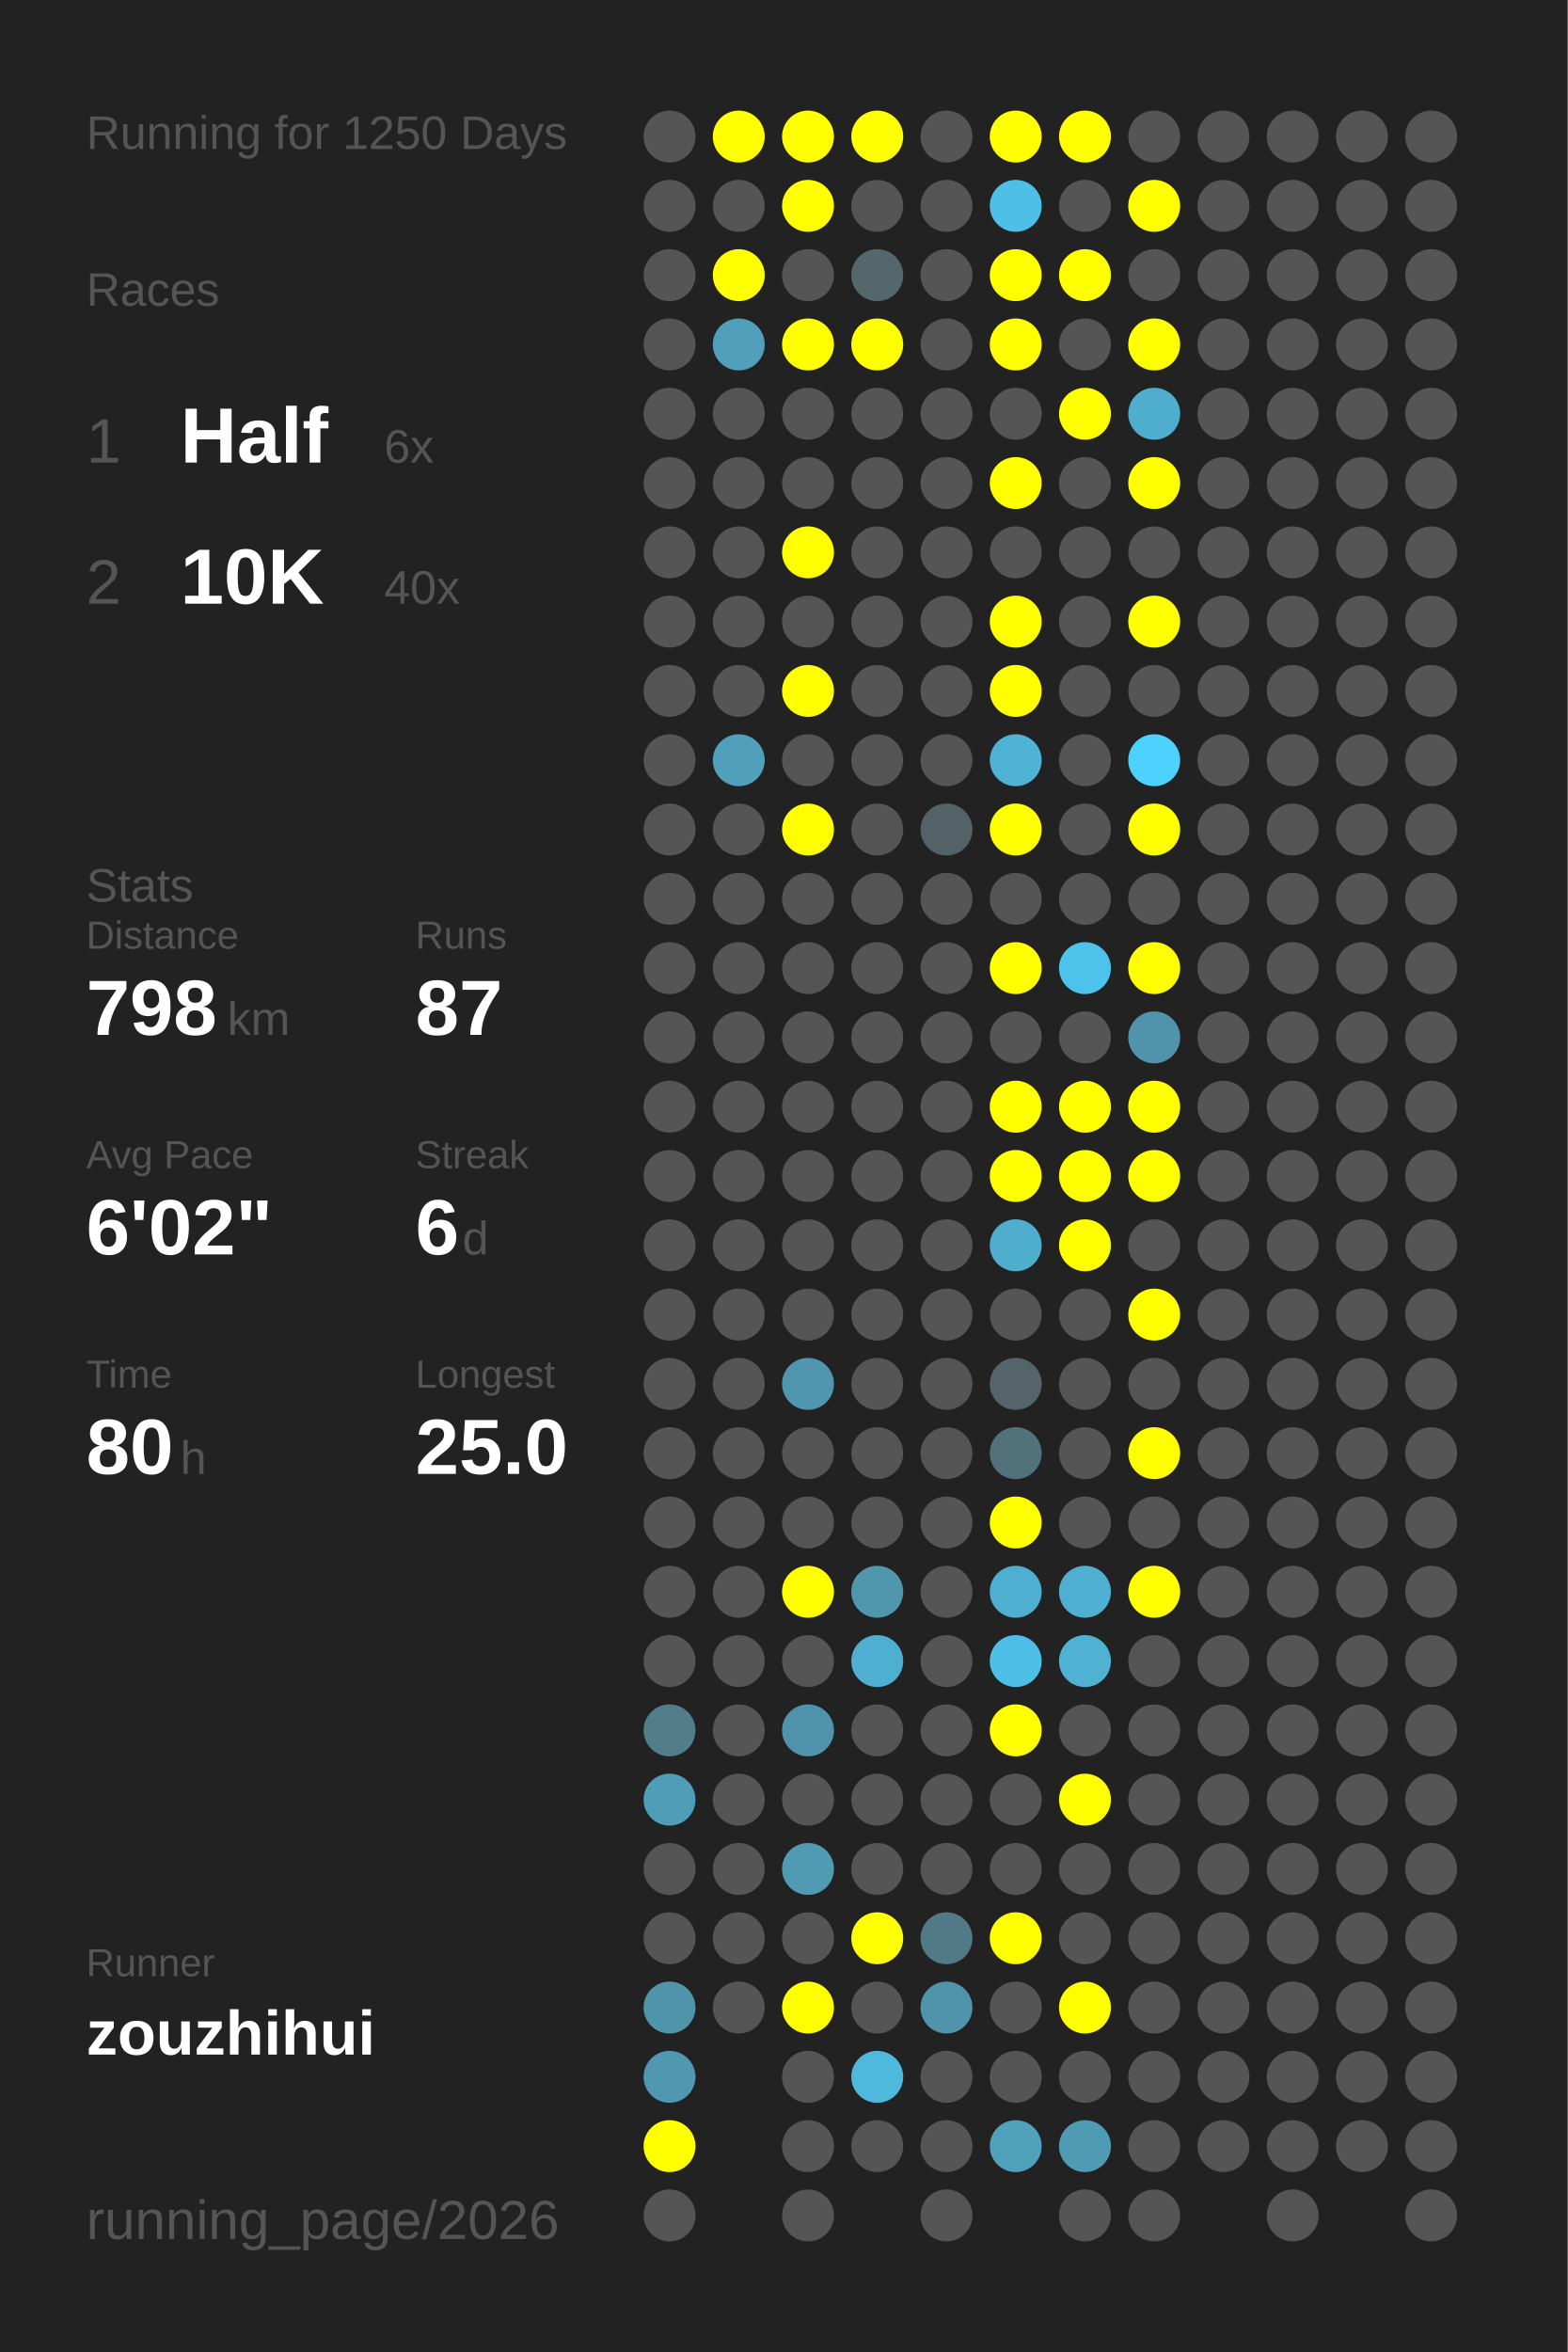
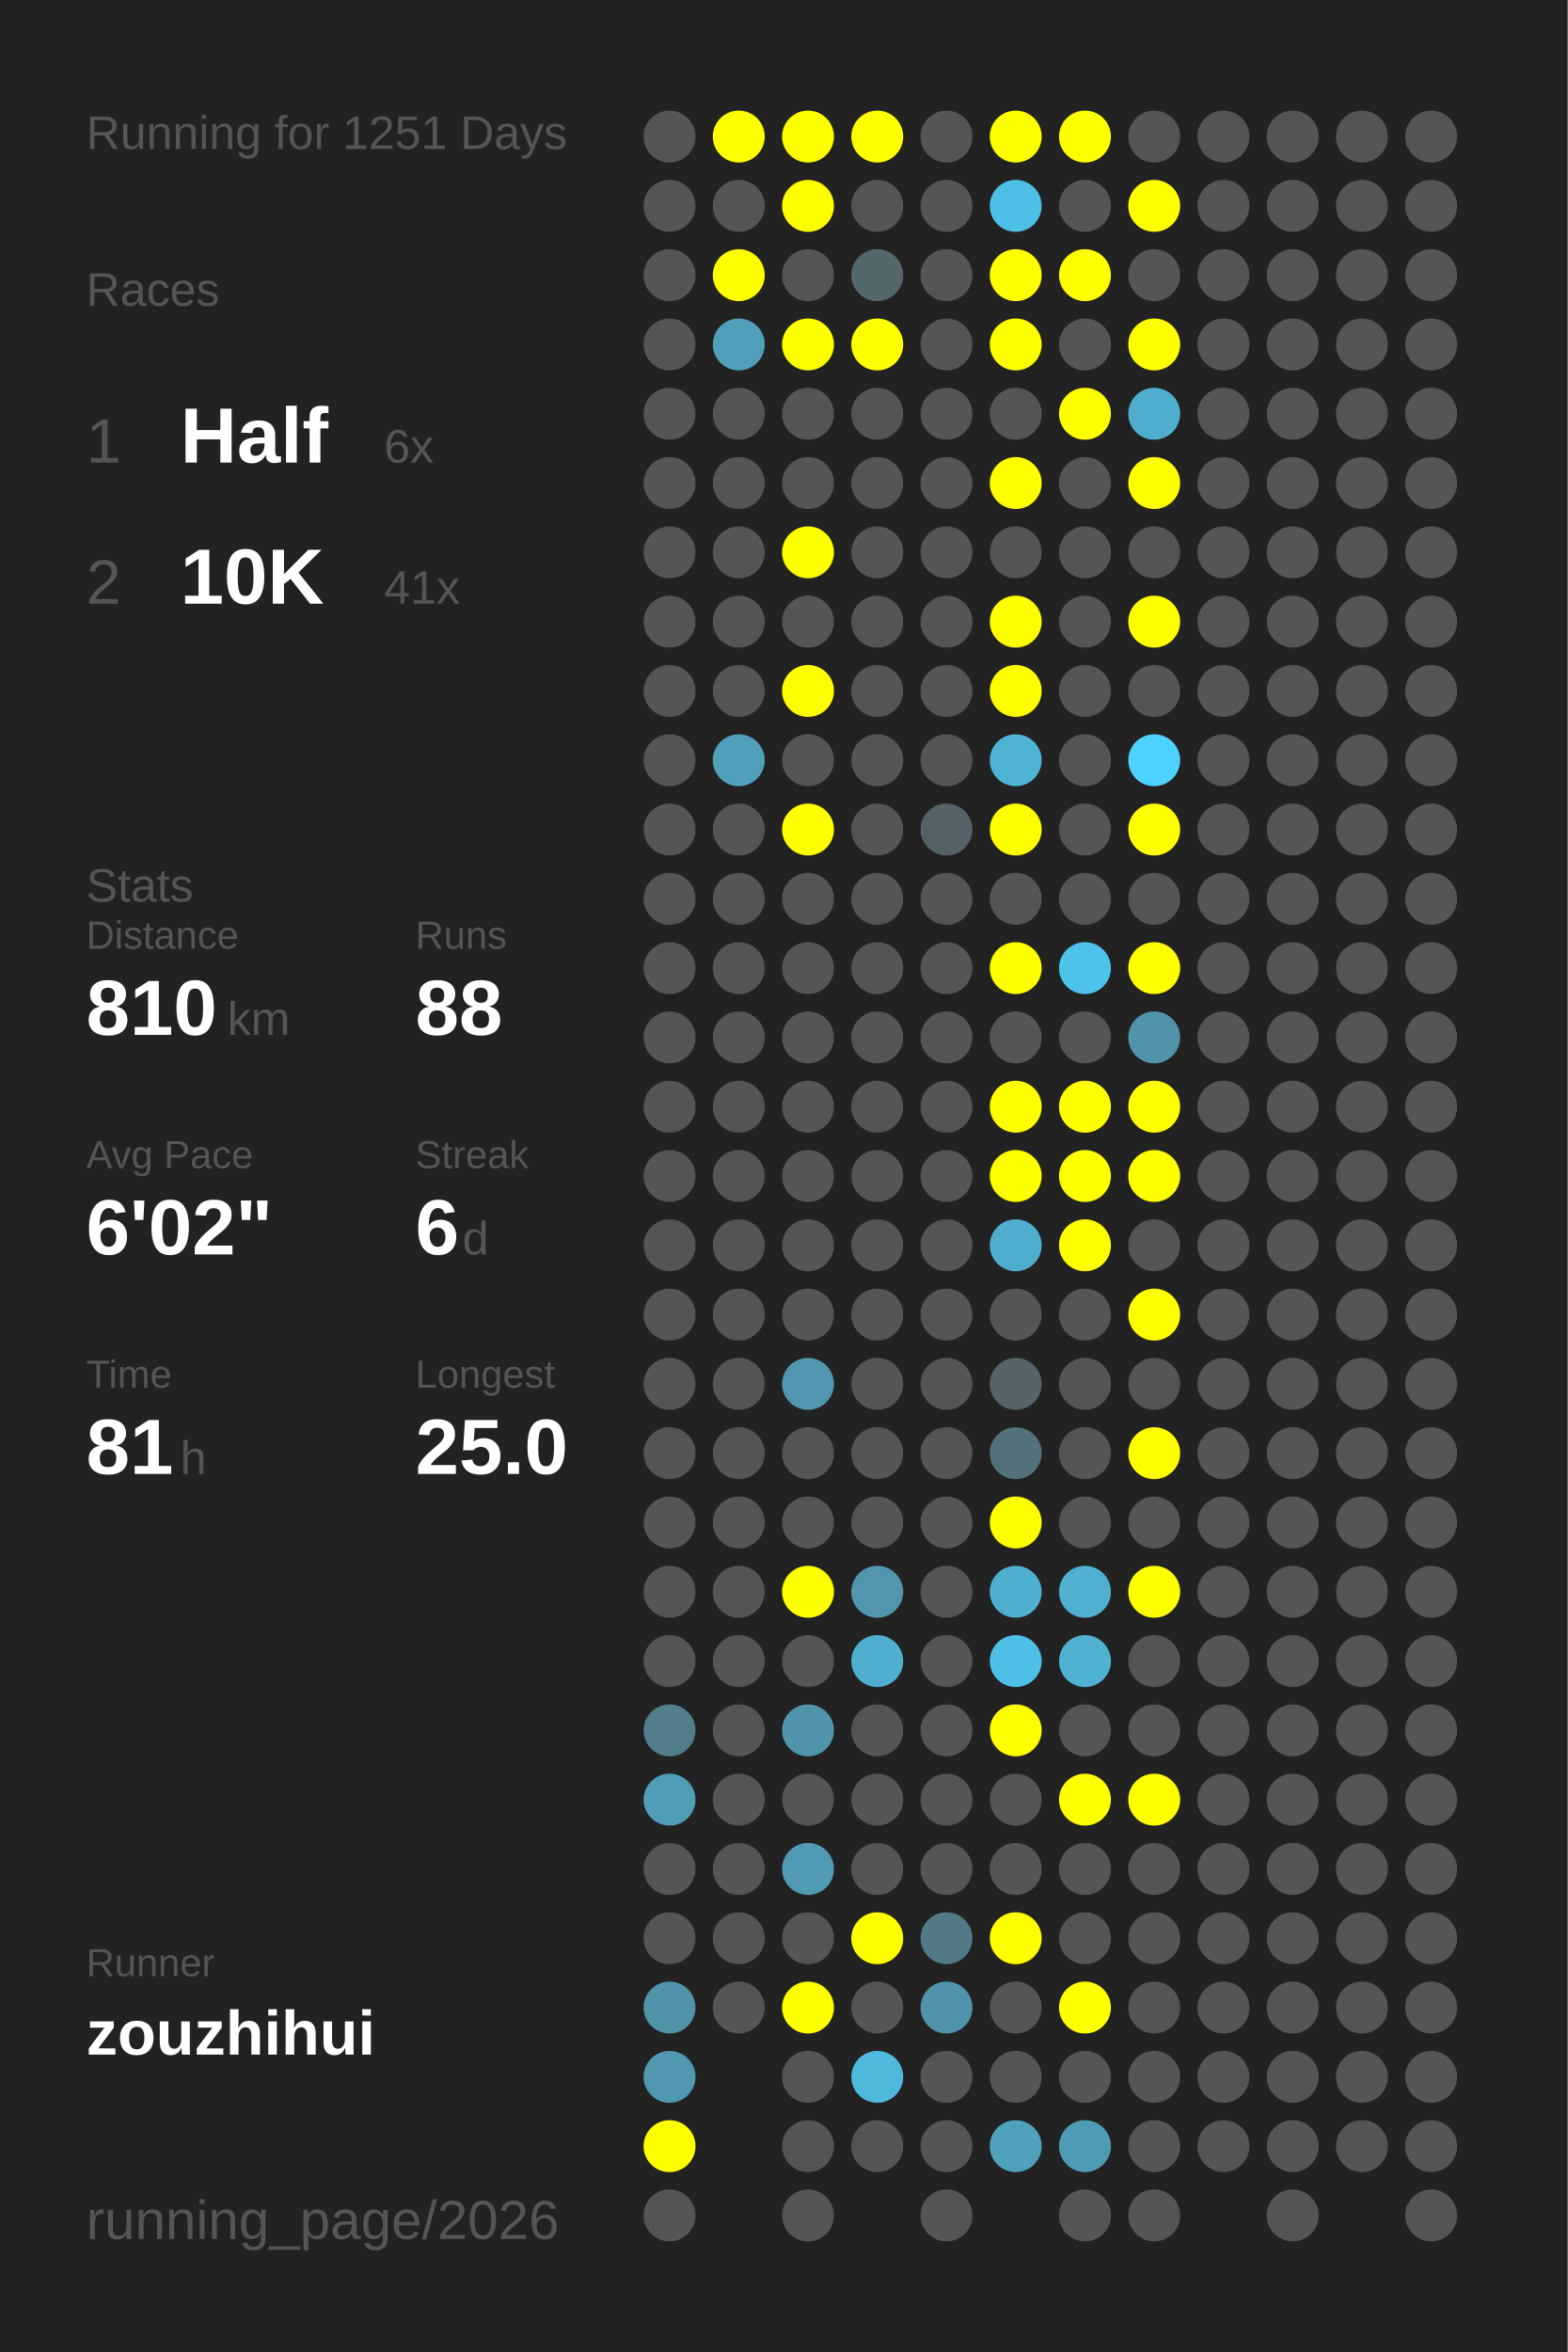
<svg xmlns="http://www.w3.org/2000/svg" baseProfile="full" height="300mm" version="1.1" viewBox="0,0,200,300" width="200mm">
  <defs />
  <rect fill="#222222" height="300" width="200" x="0" y="0" />
-   <text fill="#555555" style="font-size:6px; font-family:Arial;" x="11" y="19">Running for 1250 Days</text>
+   <text fill="#555555" style="font-size:6px; font-family:Arial;" x="11" y="19">Running for 1251 Days</text>
  <text fill="#555555" style="font-size:6px; font-family:Arial;" x="11" y="39">Races</text>
  <text fill="#555555" style="font-size:8px; font-family:Arial;" x="11" y="59">1</text>
  <text fill="#FFFFFF" style="font-size:10px; font-family:Arial; font-weight:bold;" x="23" y="59">Half</text>
  <text fill="#555555" style="font-size:6px; font-family:Arial;" x="49" y="59">6x</text>
  <text fill="#555555" style="font-size:8px; font-family:Arial;" x="11" y="77">2</text>
  <text fill="#FFFFFF" style="font-size:10px; font-family:Arial; font-weight:bold;" x="23" y="77">10K</text>
-   <text fill="#555555" style="font-size:6px; font-family:Arial;" x="49" y="77">40x</text>
+   <text fill="#555555" style="font-size:6px; font-family:Arial;" x="49" y="77">41x</text>
  <text fill="#555555" style="font-size:6px; font-family:Arial;" x="11" y="115">Stats</text>
  <text fill="#555555" style="font-size:5px; font-family:Arial;" x="11" y="121">Distance</text>
-   <text fill="#FFFFFF" style="font-size:10px; font-family:Arial; font-weight:bold;" x="11" y="132">798</text>
+   <text fill="#FFFFFF" style="font-size:10px; font-family:Arial; font-weight:bold;" x="11" y="132">810</text>
  <text fill="#555555" style="font-size:6px; font-family:Arial;" x="29" y="132">km</text>
  <text fill="#555555" style="font-size:5px; font-family:Arial;" x="53" y="121">Runs</text>
-   <text fill="#FFFFFF" style="font-size:10px; font-family:Arial; font-weight:bold;" x="53" y="132">87</text>
+   <text fill="#FFFFFF" style="font-size:10px; font-family:Arial; font-weight:bold;" x="53" y="132">88</text>
  <text fill="#555555" style="font-size:5px; font-family:Arial;" x="11" y="149">Avg Pace</text>
  <text fill="#FFFFFF" style="font-size:10px; font-family:Arial; font-weight:bold;" x="11" y="160">6'02"</text>
  <text fill="#555555" style="font-size:5px; font-family:Arial;" x="53" y="149">Streak</text>
  <text fill="#FFFFFF" style="font-size:10px; font-family:Arial; font-weight:bold;" x="53" y="160">6</text>
  <text fill="#555555" style="font-size:6px; font-family:Arial;" x="59" y="160">d</text>
  <text fill="#555555" style="font-size:5px; font-family:Arial;" x="11" y="177">Time</text>
-   <text fill="#FFFFFF" style="font-size:10px; font-family:Arial; font-weight:bold;" x="11" y="188">80</text>
+   <text fill="#FFFFFF" style="font-size:10px; font-family:Arial; font-weight:bold;" x="11" y="188">81</text>
  <text fill="#555555" style="font-size:6px; font-family:Arial;" x="23" y="188">h</text>
  <text fill="#555555" style="font-size:5px; font-family:Arial;" x="53" y="177">Longest</text>
  <text fill="#FFFFFF" style="font-size:10px; font-family:Arial; font-weight:bold;" x="53" y="188">25.0</text>
  <text fill="#555555" style="font-size:5px; font-family:Arial;" x="11" y="252.065">Runner</text>
  <text fill="#FFFFFF" style="font-size:8px; font-family:Arial; font-weight:bold;" x="11" y="262.065">zouzhihui</text>
  <text fill="#555555" style="font-size:7px; font-family:Arial;" x="11" y="285.581">running_page/2026</text>
  <circle cx="85.417" cy="17.419" fill="#555555" r="3.312" />
  <circle cx="85.417" cy="26.258" fill="#555555" r="3.312" />
  <circle cx="85.417" cy="35.097" fill="#555555" r="3.312" />
  <circle cx="85.417" cy="43.935" fill="#555555" r="3.312" />
  <circle cx="85.417" cy="52.774" fill="#555555" r="3.312" />
  <circle cx="85.417" cy="61.613" fill="#555555" r="3.312" />
  <circle cx="85.417" cy="70.452" fill="#555555" r="3.312" />
  <circle cx="85.417" cy="79.29" fill="#555555" r="3.312" />
  <circle cx="85.417" cy="88.129" fill="#555555" r="3.312" />
  <circle cx="85.417" cy="96.968" fill="#555555" r="3.312" />
  <circle cx="85.417" cy="105.806" fill="#555555" r="3.312" />
  <circle cx="85.417" cy="114.645" fill="#555555" r="3.312" />
  <circle cx="85.417" cy="123.484" fill="#555555" r="3.312" />
  <circle cx="85.417" cy="132.323" fill="#555555" r="3.312" />
  <circle cx="85.417" cy="141.161" fill="#555555" r="3.312" />
  <circle cx="85.417" cy="150" fill="#555555" r="3.312" />
  <circle cx="85.417" cy="158.839" fill="#555555" r="3.312" />
  <circle cx="85.417" cy="167.677" fill="#555555" r="3.312" />
  <circle cx="85.417" cy="176.516" fill="#555555" r="3.312" />
  <circle cx="85.417" cy="185.355" fill="#555555" r="3.312" />
  <circle cx="85.417" cy="194.194" fill="#555555" r="3.312" />
  <circle cx="85.417" cy="203.032" fill="#555555" r="3.312" />
  <circle cx="85.417" cy="211.871" fill="#555555" r="3.312" />
  <circle cx="85.417" cy="220.71" fill="#527d8b" r="3.312" />
  <circle cx="85.417" cy="229.548" fill="#509db7" r="3.312" />
  <circle cx="85.417" cy="238.387" fill="#555555" r="3.312" />
  <circle cx="85.417" cy="247.226" fill="#555555" r="3.312" />
  <circle cx="85.417" cy="256.065" fill="#5094aa" r="3.312" />
  <circle cx="85.417" cy="264.903" fill="#5098b0" r="3.312" />
  <circle cx="85.417" cy="273.742" fill="#FFFF00" r="3.312" />
  <circle cx="85.417" cy="282.581" fill="#555555" r="3.312" />
  <circle cx="94.25" cy="17.419" fill="#FFFF00" r="3.312" />
  <circle cx="94.25" cy="26.258" fill="#555555" r="3.312" />
  <circle cx="94.25" cy="35.097" fill="#FFFF00" r="3.312" />
  <circle cx="94.25" cy="43.935" fill="#50a0bb" r="3.312" />
  <circle cx="94.25" cy="52.774" fill="#555555" r="3.312" />
  <circle cx="94.25" cy="61.613" fill="#555555" r="3.312" />
  <circle cx="94.25" cy="70.452" fill="#555555" r="3.312" />
  <circle cx="94.25" cy="79.29" fill="#555555" r="3.312" />
  <circle cx="94.25" cy="88.129" fill="#555555" r="3.312" />
  <circle cx="94.25" cy="96.968" fill="#50a0bc" r="3.312" />
  <circle cx="94.25" cy="105.806" fill="#555555" r="3.312" />
  <circle cx="94.25" cy="114.645" fill="#555555" r="3.312" />
  <circle cx="94.25" cy="123.484" fill="#555555" r="3.312" />
  <circle cx="94.25" cy="132.323" fill="#555555" r="3.312" />
  <circle cx="94.25" cy="141.161" fill="#555555" r="3.312" />
  <circle cx="94.25" cy="150" fill="#555555" r="3.312" />
  <circle cx="94.25" cy="158.839" fill="#555555" r="3.312" />
  <circle cx="94.25" cy="167.677" fill="#555555" r="3.312" />
  <circle cx="94.25" cy="176.516" fill="#555555" r="3.312" />
  <circle cx="94.25" cy="185.355" fill="#555555" r="3.312" />
  <circle cx="94.25" cy="194.194" fill="#555555" r="3.312" />
  <circle cx="94.25" cy="203.032" fill="#555555" r="3.312" />
  <circle cx="94.25" cy="211.871" fill="#555555" r="3.312" />
  <circle cx="94.25" cy="220.71" fill="#555555" r="3.312" />
  <circle cx="94.25" cy="229.548" fill="#555555" r="3.312" />
  <circle cx="94.25" cy="238.387" fill="#555555" r="3.312" />
  <circle cx="94.25" cy="247.226" fill="#555555" r="3.312" />
  <circle cx="94.25" cy="256.065" fill="#555555" r="3.312" />
  <circle cx="103.083" cy="17.419" fill="#FFFF00" r="3.312" />
  <circle cx="103.083" cy="26.258" fill="#FFFF00" r="3.312" />
  <circle cx="103.083" cy="35.097" fill="#555555" r="3.312" />
  <circle cx="103.083" cy="43.935" fill="#FFFF00" r="3.312" />
  <circle cx="103.083" cy="52.774" fill="#555555" r="3.312" />
  <circle cx="103.083" cy="61.613" fill="#555555" r="3.312" />
  <circle cx="103.083" cy="70.452" fill="#FFFF00" r="3.312" />
  <circle cx="103.083" cy="79.29" fill="#555555" r="3.312" />
  <circle cx="103.083" cy="88.129" fill="#FFFF00" r="3.312" />
  <circle cx="103.083" cy="96.968" fill="#555555" r="3.312" />
  <circle cx="103.083" cy="105.806" fill="#FFFF00" r="3.312" />
  <circle cx="103.083" cy="114.645" fill="#555555" r="3.312" />
  <circle cx="103.083" cy="123.484" fill="#555555" r="3.312" />
  <circle cx="103.083" cy="132.323" fill="#555555" r="3.312" />
  <circle cx="103.083" cy="141.161" fill="#555555" r="3.312" />
  <circle cx="103.083" cy="150" fill="#555555" r="3.312" />
  <circle cx="103.083" cy="158.839" fill="#555555" r="3.312" />
  <circle cx="103.083" cy="167.677" fill="#555555" r="3.312" />
  <circle cx="103.083" cy="176.516" fill="#5096ae" r="3.312" />
  <circle cx="103.083" cy="185.355" fill="#555555" r="3.312" />
  <circle cx="103.083" cy="194.194" fill="#555555" r="3.312" />
  <circle cx="103.083" cy="203.032" fill="#FFFF00" r="3.312" />
  <circle cx="103.083" cy="211.871" fill="#555555" r="3.312" />
  <circle cx="103.083" cy="220.71" fill="#5094ab" r="3.312" />
  <circle cx="103.083" cy="229.548" fill="#555555" r="3.312" />
  <circle cx="103.083" cy="238.387" fill="#509ab3" r="3.312" />
  <circle cx="103.083" cy="247.226" fill="#555555" r="3.312" />
  <circle cx="103.083" cy="256.065" fill="#FFFF00" r="3.312" />
  <circle cx="103.083" cy="264.903" fill="#555555" r="3.312" />
  <circle cx="103.083" cy="273.742" fill="#555555" r="3.312" />
  <circle cx="103.083" cy="282.581" fill="#555555" r="3.312" />
  <circle cx="111.917" cy="17.419" fill="#FFFF00" r="3.312" />
  <circle cx="111.917" cy="26.258" fill="#555555" r="3.312" />
  <circle cx="111.917" cy="35.097" fill="#53676d" r="3.312" />
  <circle cx="111.917" cy="43.935" fill="#FFFF00" r="3.312" />
  <circle cx="111.917" cy="52.774" fill="#555555" r="3.312" />
  <circle cx="111.917" cy="61.613" fill="#555555" r="3.312" />
  <circle cx="111.917" cy="70.452" fill="#555555" r="3.312" />
  <circle cx="111.917" cy="79.29" fill="#555555" r="3.312" />
  <circle cx="111.917" cy="88.129" fill="#555555" r="3.312" />
  <circle cx="111.917" cy="96.968" fill="#555555" r="3.312" />
  <circle cx="111.917" cy="105.806" fill="#555555" r="3.312" />
  <circle cx="111.917" cy="114.645" fill="#555555" r="3.312" />
  <circle cx="111.917" cy="123.484" fill="#555555" r="3.312" />
  <circle cx="111.917" cy="132.323" fill="#555555" r="3.312" />
  <circle cx="111.917" cy="141.161" fill="#555555" r="3.312" />
  <circle cx="111.917" cy="150" fill="#555555" r="3.312" />
  <circle cx="111.917" cy="158.839" fill="#555555" r="3.312" />
  <circle cx="111.917" cy="167.677" fill="#555555" r="3.312" />
  <circle cx="111.917" cy="176.516" fill="#555555" r="3.312" />
  <circle cx="111.917" cy="185.355" fill="#555555" r="3.312" />
  <circle cx="111.917" cy="194.194" fill="#555555" r="3.312" />
  <circle cx="111.917" cy="203.032" fill="#5097ae" r="3.312" />
  <circle cx="111.917" cy="211.871" fill="#4fafd0" r="3.312" />
  <circle cx="111.917" cy="220.71" fill="#555555" r="3.312" />
  <circle cx="111.917" cy="229.548" fill="#555555" r="3.312" />
  <circle cx="111.917" cy="238.387" fill="#555555" r="3.312" />
  <circle cx="111.917" cy="247.226" fill="#FFFF00" r="3.312" />
  <circle cx="111.917" cy="256.065" fill="#555555" r="3.312" />
  <circle cx="111.917" cy="264.903" fill="#4eb9dd" r="3.312" />
  <circle cx="111.917" cy="273.742" fill="#555555" r="3.312" />
  <circle cx="120.75" cy="17.419" fill="#555555" r="3.312" />
  <circle cx="120.75" cy="26.258" fill="#555555" r="3.312" />
  <circle cx="120.75" cy="35.097" fill="#555555" r="3.312" />
  <circle cx="120.75" cy="43.935" fill="#555555" r="3.312" />
  <circle cx="120.75" cy="52.774" fill="#555555" r="3.312" />
  <circle cx="120.75" cy="61.613" fill="#555555" r="3.312" />
  <circle cx="120.75" cy="70.452" fill="#555555" r="3.312" />
  <circle cx="120.75" cy="79.29" fill="#555555" r="3.312" />
  <circle cx="120.75" cy="88.129" fill="#555555" r="3.312" />
  <circle cx="120.75" cy="96.968" fill="#555555" r="3.312" />
  <circle cx="120.75" cy="105.806" fill="#546267" r="3.312" />
  <circle cx="120.75" cy="114.645" fill="#555555" r="3.312" />
  <circle cx="120.75" cy="123.484" fill="#555555" r="3.312" />
  <circle cx="120.75" cy="132.323" fill="#555555" r="3.312" />
  <circle cx="120.75" cy="141.161" fill="#555555" r="3.312" />
  <circle cx="120.75" cy="150" fill="#555555" r="3.312" />
  <circle cx="120.75" cy="158.839" fill="#555555" r="3.312" />
  <circle cx="120.75" cy="167.677" fill="#555555" r="3.312" />
  <circle cx="120.75" cy="176.516" fill="#555555" r="3.312" />
  <circle cx="120.75" cy="185.355" fill="#555555" r="3.312" />
  <circle cx="120.75" cy="194.194" fill="#555555" r="3.312" />
  <circle cx="120.75" cy="203.032" fill="#555555" r="3.312" />
  <circle cx="120.75" cy="211.871" fill="#555555" r="3.312" />
  <circle cx="120.75" cy="220.71" fill="#555555" r="3.312" />
  <circle cx="120.75" cy="229.548" fill="#555555" r="3.312" />
  <circle cx="120.75" cy="238.387" fill="#555555" r="3.312" />
  <circle cx="120.75" cy="247.226" fill="#527986" r="3.312" />
  <circle cx="120.75" cy="256.065" fill="#5094ab" r="3.312" />
  <circle cx="120.75" cy="264.903" fill="#555555" r="3.312" />
  <circle cx="120.75" cy="273.742" fill="#555555" r="3.312" />
  <circle cx="120.75" cy="282.581" fill="#555555" r="3.312" />
  <circle cx="129.583" cy="17.419" fill="#FFFF00" r="3.312" />
  <circle cx="129.583" cy="26.258" fill="#4ebfe6" r="3.312" />
  <circle cx="129.583" cy="35.097" fill="#FFFF00" r="3.312" />
  <circle cx="129.583" cy="43.935" fill="#FFFF00" r="3.312" />
  <circle cx="129.583" cy="52.774" fill="#555555" r="3.312" />
  <circle cx="129.583" cy="61.613" fill="#FFFF00" r="3.312" />
  <circle cx="129.583" cy="70.452" fill="#555555" r="3.312" />
  <circle cx="129.583" cy="79.29" fill="#FFFF00" r="3.312" />
  <circle cx="129.583" cy="88.129" fill="#FFFF00" r="3.312" />
  <circle cx="129.583" cy="96.968" fill="#4eb3d5" r="3.312" />
  <circle cx="129.583" cy="105.806" fill="#FFFF00" r="3.312" />
  <circle cx="129.583" cy="114.645" fill="#555555" r="3.312" />
  <circle cx="129.583" cy="123.484" fill="#FFFF00" r="3.312" />
  <circle cx="129.583" cy="132.323" fill="#555555" r="3.312" />
  <circle cx="129.583" cy="141.161" fill="#FFFF00" r="3.312" />
  <circle cx="129.583" cy="150" fill="#FFFF00" r="3.312" />
  <circle cx="129.583" cy="158.839" fill="#4faece" r="3.312" />
  <circle cx="129.583" cy="167.677" fill="#555555" r="3.312" />
  <circle cx="129.583" cy="176.516" fill="#546469" r="3.312" />
  <circle cx="129.583" cy="185.355" fill="#53717b" r="3.312" />
  <circle cx="129.583" cy="194.194" fill="#FFFF00" r="3.312" />
  <circle cx="129.583" cy="203.032" fill="#4fafd0" r="3.312" />
  <circle cx="129.583" cy="211.871" fill="#4ebfe6" r="3.312" />
  <circle cx="129.583" cy="220.71" fill="#FFFF00" r="3.312" />
  <circle cx="129.583" cy="229.548" fill="#555555" r="3.312" />
  <circle cx="129.583" cy="238.387" fill="#555555" r="3.312" />
  <circle cx="129.583" cy="247.226" fill="#FFFF00" r="3.312" />
  <circle cx="129.583" cy="256.065" fill="#555555" r="3.312" />
  <circle cx="129.583" cy="264.903" fill="#555555" r="3.312" />
  <circle cx="129.583" cy="273.742" fill="#50a1bc" r="3.312" />
  <circle cx="138.417" cy="17.419" fill="#FFFF00" r="3.312" />
  <circle cx="138.417" cy="26.258" fill="#555555" r="3.312" />
  <circle cx="138.417" cy="35.097" fill="#FFFF00" r="3.312" />
  <circle cx="138.417" cy="43.935" fill="#555555" r="3.312" />
  <circle cx="138.417" cy="52.774" fill="#FFFF00" r="3.312" />
  <circle cx="138.417" cy="61.613" fill="#555555" r="3.312" />
  <circle cx="138.417" cy="70.452" fill="#555555" r="3.312" />
  <circle cx="138.417" cy="79.29" fill="#555555" r="3.312" />
  <circle cx="138.417" cy="88.129" fill="#555555" r="3.312" />
  <circle cx="138.417" cy="96.968" fill="#555555" r="3.312" />
  <circle cx="138.417" cy="105.806" fill="#555555" r="3.312" />
  <circle cx="138.417" cy="114.645" fill="#555555" r="3.312" />
  <circle cx="138.417" cy="123.484" fill="#4dc3eb" r="3.312" />
  <circle cx="138.417" cy="132.323" fill="#555555" r="3.312" />
  <circle cx="138.417" cy="141.161" fill="#FFFF00" r="3.312" />
  <circle cx="138.417" cy="150" fill="#FFFF00" r="3.312" />
  <circle cx="138.417" cy="158.839" fill="#FFFF00" r="3.312" />
  <circle cx="138.417" cy="167.677" fill="#555555" r="3.312" />
  <circle cx="138.417" cy="176.516" fill="#555555" r="3.312" />
  <circle cx="138.417" cy="185.355" fill="#555555" r="3.312" />
  <circle cx="138.417" cy="194.194" fill="#555555" r="3.312" />
  <circle cx="138.417" cy="203.032" fill="#4fb0d1" r="3.312" />
  <circle cx="138.417" cy="211.871" fill="#4fb2d3" r="3.312" />
  <circle cx="138.417" cy="220.71" fill="#555555" r="3.312" />
  <circle cx="138.417" cy="229.548" fill="#FFFF00" r="3.312" />
  <circle cx="138.417" cy="238.387" fill="#555555" r="3.312" />
  <circle cx="138.417" cy="247.226" fill="#555555" r="3.312" />
  <circle cx="138.417" cy="256.065" fill="#FFFF00" r="3.312" />
  <circle cx="138.417" cy="264.903" fill="#555555" r="3.312" />
  <circle cx="138.417" cy="273.742" fill="#509bb4" r="3.312" />
  <circle cx="138.417" cy="282.581" fill="#555555" r="3.312" />
  <circle cx="147.25" cy="17.419" fill="#555555" r="3.312" />
  <circle cx="147.25" cy="26.258" fill="#FFFF00" r="3.312" />
  <circle cx="147.25" cy="35.097" fill="#555555" r="3.312" />
  <circle cx="147.25" cy="43.935" fill="#FFFF00" r="3.312" />
  <circle cx="147.25" cy="52.774" fill="#4faece" r="3.312" />
  <circle cx="147.25" cy="61.613" fill="#FFFF00" r="3.312" />
  <circle cx="147.25" cy="70.452" fill="#555555" r="3.312" />
  <circle cx="147.25" cy="79.29" fill="#FFFF00" r="3.312" />
  <circle cx="147.25" cy="88.129" fill="#555555" r="3.312" />
  <circle cx="147.25" cy="96.968" fill="#4dd1fe" r="3.312" />
  <circle cx="147.25" cy="105.806" fill="#FFFF00" r="3.312" />
  <circle cx="147.25" cy="114.645" fill="#555555" r="3.312" />
  <circle cx="147.25" cy="123.484" fill="#FFFF00" r="3.312" />
  <circle cx="147.25" cy="132.323" fill="#5093aa" r="3.312" />
  <circle cx="147.25" cy="141.161" fill="#FFFF00" r="3.312" />
  <circle cx="147.25" cy="150" fill="#FFFF00" r="3.312" />
  <circle cx="147.25" cy="158.839" fill="#555555" r="3.312" />
  <circle cx="147.25" cy="167.677" fill="#FFFF00" r="3.312" />
  <circle cx="147.25" cy="176.516" fill="#555555" r="3.312" />
  <circle cx="147.25" cy="185.355" fill="#FFFF00" r="3.312" />
  <circle cx="147.25" cy="194.194" fill="#555555" r="3.312" />
  <circle cx="147.25" cy="203.032" fill="#FFFF00" r="3.312" />
  <circle cx="147.25" cy="211.871" fill="#555555" r="3.312" />
  <circle cx="147.25" cy="220.71" fill="#555555" r="3.312" />
-   <circle cx="147.25" cy="229.548" fill="#555555" r="3.312" />
+   <circle cx="147.25" cy="229.548" fill="#FFFF00" r="3.312" />
  <circle cx="147.25" cy="238.387" fill="#555555" r="3.312" />
  <circle cx="147.25" cy="247.226" fill="#555555" r="3.312" />
  <circle cx="147.25" cy="256.065" fill="#555555" r="3.312" />
  <circle cx="147.25" cy="264.903" fill="#555555" r="3.312" />
  <circle cx="147.25" cy="273.742" fill="#555555" r="3.312" />
  <circle cx="147.25" cy="282.581" fill="#555555" r="3.312" />
  <circle cx="156.083" cy="17.419" fill="#555555" r="3.312" />
  <circle cx="156.083" cy="26.258" fill="#555555" r="3.312" />
  <circle cx="156.083" cy="35.097" fill="#555555" r="3.312" />
  <circle cx="156.083" cy="43.935" fill="#555555" r="3.312" />
  <circle cx="156.083" cy="52.774" fill="#555555" r="3.312" />
  <circle cx="156.083" cy="61.613" fill="#555555" r="3.312" />
  <circle cx="156.083" cy="70.452" fill="#555555" r="3.312" />
  <circle cx="156.083" cy="79.29" fill="#555555" r="3.312" />
  <circle cx="156.083" cy="88.129" fill="#555555" r="3.312" />
  <circle cx="156.083" cy="96.968" fill="#555555" r="3.312" />
  <circle cx="156.083" cy="105.806" fill="#555555" r="3.312" />
  <circle cx="156.083" cy="114.645" fill="#555555" r="3.312" />
  <circle cx="156.083" cy="123.484" fill="#555555" r="3.312" />
  <circle cx="156.083" cy="132.323" fill="#555555" r="3.312" />
  <circle cx="156.083" cy="141.161" fill="#555555" r="3.312" />
  <circle cx="156.083" cy="150" fill="#555555" r="3.312" />
  <circle cx="156.083" cy="158.839" fill="#555555" r="3.312" />
  <circle cx="156.083" cy="167.677" fill="#555555" r="3.312" />
  <circle cx="156.083" cy="176.516" fill="#555555" r="3.312" />
  <circle cx="156.083" cy="185.355" fill="#555555" r="3.312" />
  <circle cx="156.083" cy="194.194" fill="#555555" r="3.312" />
  <circle cx="156.083" cy="203.032" fill="#555555" r="3.312" />
  <circle cx="156.083" cy="211.871" fill="#555555" r="3.312" />
  <circle cx="156.083" cy="220.71" fill="#555555" r="3.312" />
  <circle cx="156.083" cy="229.548" fill="#555555" r="3.312" />
  <circle cx="156.083" cy="238.387" fill="#555555" r="3.312" />
  <circle cx="156.083" cy="247.226" fill="#555555" r="3.312" />
  <circle cx="156.083" cy="256.065" fill="#555555" r="3.312" />
  <circle cx="156.083" cy="264.903" fill="#555555" r="3.312" />
  <circle cx="156.083" cy="273.742" fill="#555555" r="3.312" />
  <circle cx="164.917" cy="17.419" fill="#555555" r="3.312" />
  <circle cx="164.917" cy="26.258" fill="#555555" r="3.312" />
  <circle cx="164.917" cy="35.097" fill="#555555" r="3.312" />
  <circle cx="164.917" cy="43.935" fill="#555555" r="3.312" />
  <circle cx="164.917" cy="52.774" fill="#555555" r="3.312" />
  <circle cx="164.917" cy="61.613" fill="#555555" r="3.312" />
  <circle cx="164.917" cy="70.452" fill="#555555" r="3.312" />
  <circle cx="164.917" cy="79.29" fill="#555555" r="3.312" />
  <circle cx="164.917" cy="88.129" fill="#555555" r="3.312" />
  <circle cx="164.917" cy="96.968" fill="#555555" r="3.312" />
  <circle cx="164.917" cy="105.806" fill="#555555" r="3.312" />
  <circle cx="164.917" cy="114.645" fill="#555555" r="3.312" />
  <circle cx="164.917" cy="123.484" fill="#555555" r="3.312" />
  <circle cx="164.917" cy="132.323" fill="#555555" r="3.312" />
  <circle cx="164.917" cy="141.161" fill="#555555" r="3.312" />
  <circle cx="164.917" cy="150" fill="#555555" r="3.312" />
  <circle cx="164.917" cy="158.839" fill="#555555" r="3.312" />
  <circle cx="164.917" cy="167.677" fill="#555555" r="3.312" />
  <circle cx="164.917" cy="176.516" fill="#555555" r="3.312" />
  <circle cx="164.917" cy="185.355" fill="#555555" r="3.312" />
  <circle cx="164.917" cy="194.194" fill="#555555" r="3.312" />
  <circle cx="164.917" cy="203.032" fill="#555555" r="3.312" />
  <circle cx="164.917" cy="211.871" fill="#555555" r="3.312" />
  <circle cx="164.917" cy="220.71" fill="#555555" r="3.312" />
  <circle cx="164.917" cy="229.548" fill="#555555" r="3.312" />
  <circle cx="164.917" cy="238.387" fill="#555555" r="3.312" />
  <circle cx="164.917" cy="247.226" fill="#555555" r="3.312" />
  <circle cx="164.917" cy="256.065" fill="#555555" r="3.312" />
  <circle cx="164.917" cy="264.903" fill="#555555" r="3.312" />
  <circle cx="164.917" cy="273.742" fill="#555555" r="3.312" />
  <circle cx="164.917" cy="282.581" fill="#555555" r="3.312" />
  <circle cx="173.75" cy="17.419" fill="#555555" r="3.312" />
  <circle cx="173.75" cy="26.258" fill="#555555" r="3.312" />
  <circle cx="173.75" cy="35.097" fill="#555555" r="3.312" />
  <circle cx="173.75" cy="43.935" fill="#555555" r="3.312" />
  <circle cx="173.75" cy="52.774" fill="#555555" r="3.312" />
  <circle cx="173.75" cy="61.613" fill="#555555" r="3.312" />
  <circle cx="173.75" cy="70.452" fill="#555555" r="3.312" />
  <circle cx="173.75" cy="79.29" fill="#555555" r="3.312" />
  <circle cx="173.75" cy="88.129" fill="#555555" r="3.312" />
  <circle cx="173.75" cy="96.968" fill="#555555" r="3.312" />
  <circle cx="173.75" cy="105.806" fill="#555555" r="3.312" />
  <circle cx="173.75" cy="114.645" fill="#555555" r="3.312" />
  <circle cx="173.75" cy="123.484" fill="#555555" r="3.312" />
  <circle cx="173.75" cy="132.323" fill="#555555" r="3.312" />
  <circle cx="173.75" cy="141.161" fill="#555555" r="3.312" />
  <circle cx="173.75" cy="150" fill="#555555" r="3.312" />
  <circle cx="173.75" cy="158.839" fill="#555555" r="3.312" />
  <circle cx="173.75" cy="167.677" fill="#555555" r="3.312" />
  <circle cx="173.75" cy="176.516" fill="#555555" r="3.312" />
  <circle cx="173.75" cy="185.355" fill="#555555" r="3.312" />
  <circle cx="173.75" cy="194.194" fill="#555555" r="3.312" />
  <circle cx="173.75" cy="203.032" fill="#555555" r="3.312" />
  <circle cx="173.75" cy="211.871" fill="#555555" r="3.312" />
  <circle cx="173.75" cy="220.71" fill="#555555" r="3.312" />
  <circle cx="173.75" cy="229.548" fill="#555555" r="3.312" />
  <circle cx="173.75" cy="238.387" fill="#555555" r="3.312" />
  <circle cx="173.75" cy="247.226" fill="#555555" r="3.312" />
  <circle cx="173.75" cy="256.065" fill="#555555" r="3.312" />
  <circle cx="173.75" cy="264.903" fill="#555555" r="3.312" />
  <circle cx="173.75" cy="273.742" fill="#555555" r="3.312" />
  <circle cx="182.583" cy="17.419" fill="#555555" r="3.312" />
  <circle cx="182.583" cy="26.258" fill="#555555" r="3.312" />
  <circle cx="182.583" cy="35.097" fill="#555555" r="3.312" />
  <circle cx="182.583" cy="43.935" fill="#555555" r="3.312" />
  <circle cx="182.583" cy="52.774" fill="#555555" r="3.312" />
  <circle cx="182.583" cy="61.613" fill="#555555" r="3.312" />
  <circle cx="182.583" cy="70.452" fill="#555555" r="3.312" />
  <circle cx="182.583" cy="79.29" fill="#555555" r="3.312" />
  <circle cx="182.583" cy="88.129" fill="#555555" r="3.312" />
  <circle cx="182.583" cy="96.968" fill="#555555" r="3.312" />
  <circle cx="182.583" cy="105.806" fill="#555555" r="3.312" />
  <circle cx="182.583" cy="114.645" fill="#555555" r="3.312" />
  <circle cx="182.583" cy="123.484" fill="#555555" r="3.312" />
  <circle cx="182.583" cy="132.323" fill="#555555" r="3.312" />
  <circle cx="182.583" cy="141.161" fill="#555555" r="3.312" />
  <circle cx="182.583" cy="150" fill="#555555" r="3.312" />
  <circle cx="182.583" cy="158.839" fill="#555555" r="3.312" />
  <circle cx="182.583" cy="167.677" fill="#555555" r="3.312" />
  <circle cx="182.583" cy="176.516" fill="#555555" r="3.312" />
  <circle cx="182.583" cy="185.355" fill="#555555" r="3.312" />
  <circle cx="182.583" cy="194.194" fill="#555555" r="3.312" />
  <circle cx="182.583" cy="203.032" fill="#555555" r="3.312" />
  <circle cx="182.583" cy="211.871" fill="#555555" r="3.312" />
  <circle cx="182.583" cy="220.71" fill="#555555" r="3.312" />
  <circle cx="182.583" cy="229.548" fill="#555555" r="3.312" />
  <circle cx="182.583" cy="238.387" fill="#555555" r="3.312" />
  <circle cx="182.583" cy="247.226" fill="#555555" r="3.312" />
  <circle cx="182.583" cy="256.065" fill="#555555" r="3.312" />
  <circle cx="182.583" cy="264.903" fill="#555555" r="3.312" />
  <circle cx="182.583" cy="273.742" fill="#555555" r="3.312" />
  <circle cx="182.583" cy="282.581" fill="#555555" r="3.312" />
</svg>
